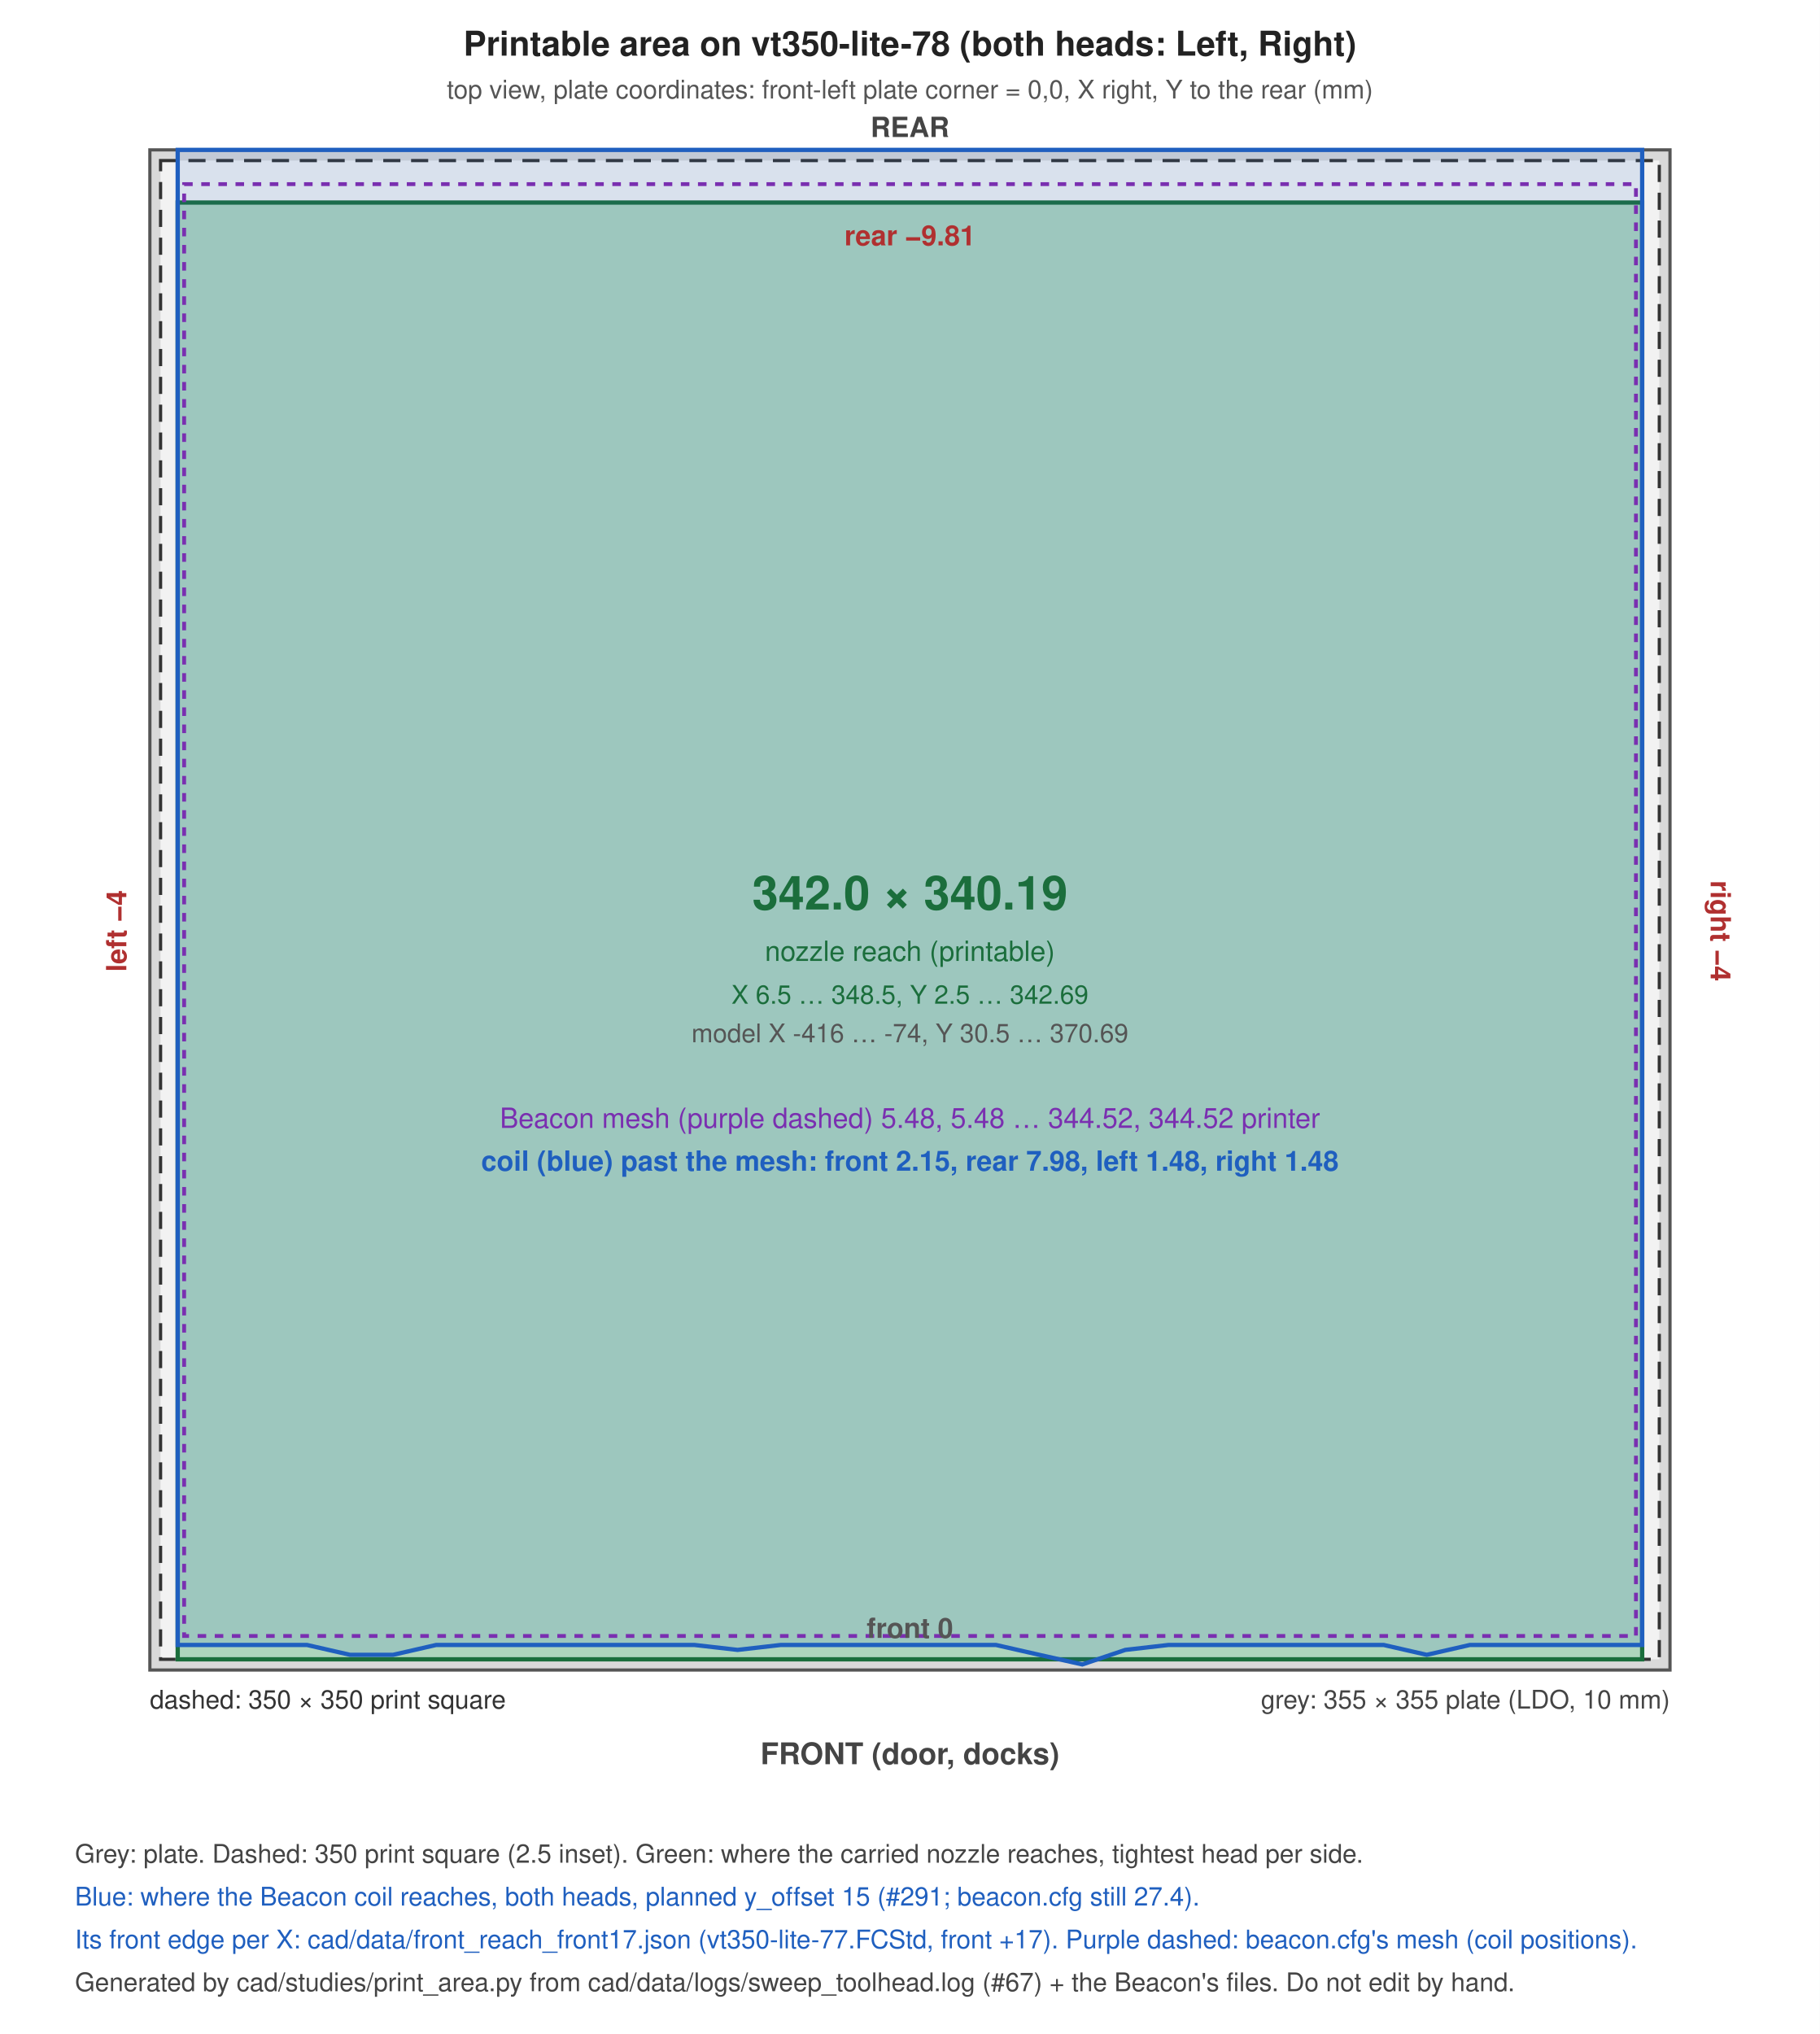
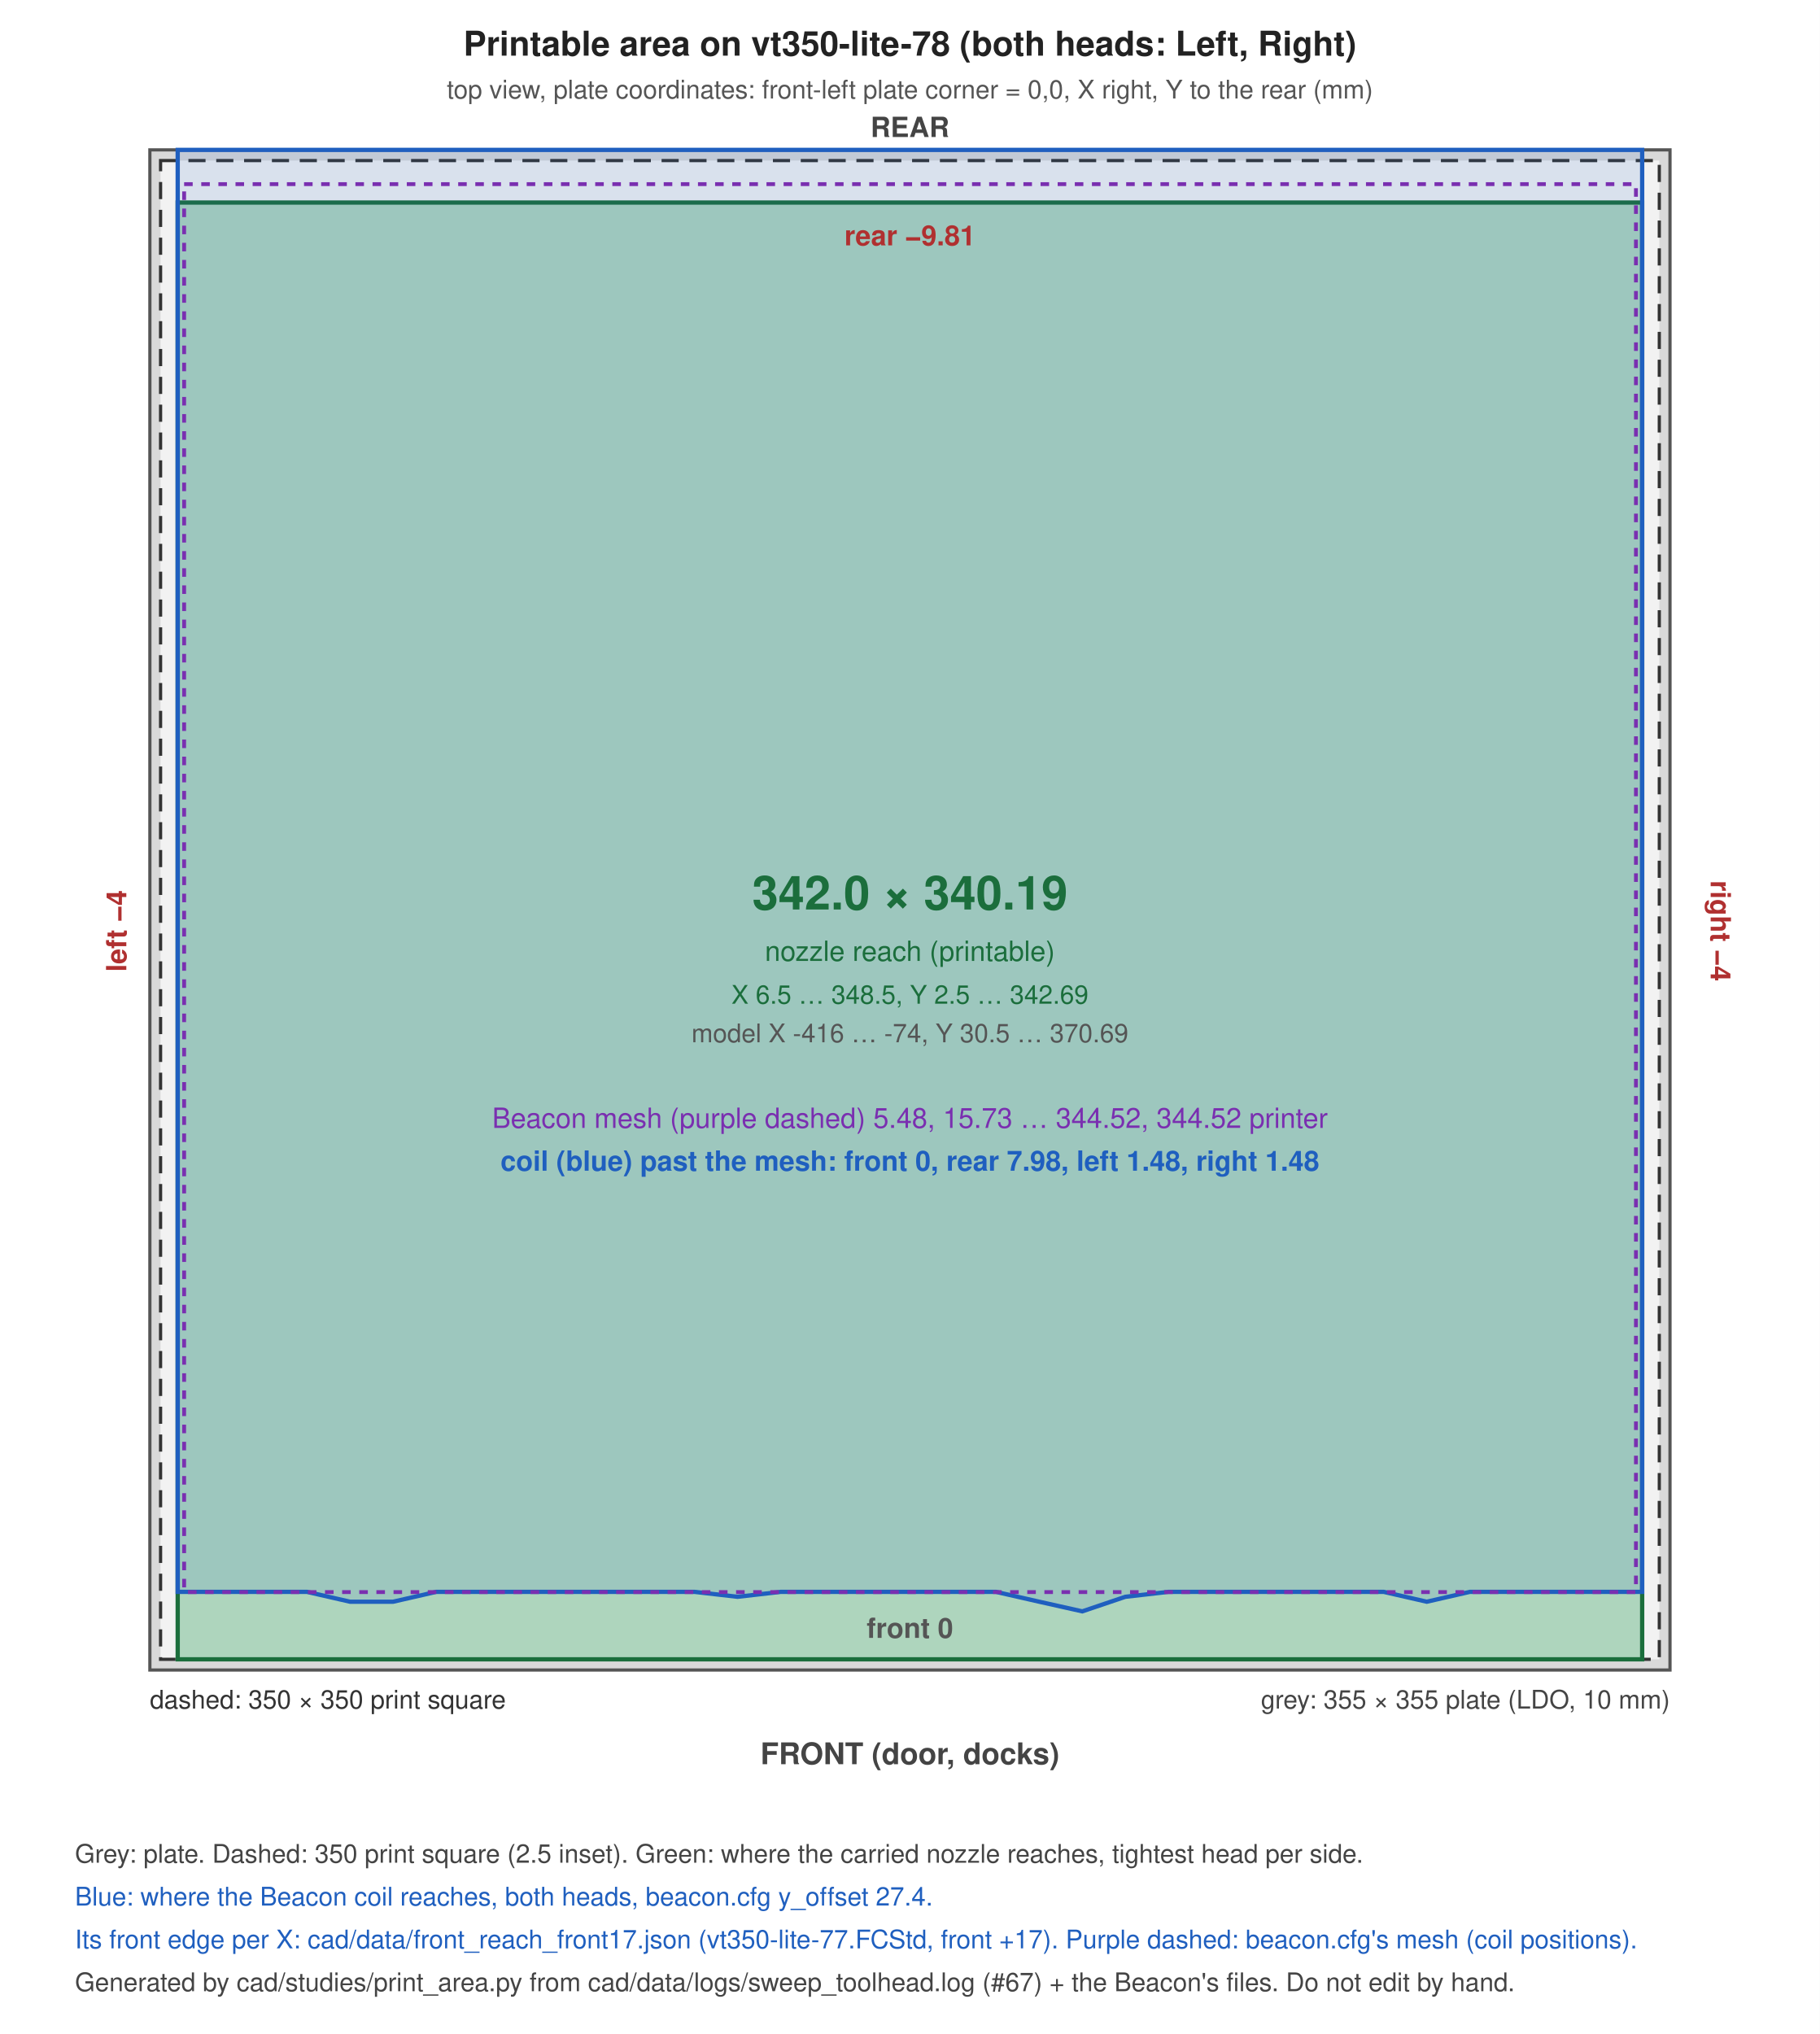
<svg xmlns="http://www.w3.org/2000/svg" width="850" height="950" viewBox="0 0 850 950" font-family="Helvetica, Arial, sans-serif">
  <rect width="100%" height="100%" fill="#ffffff" />
  <rect x="70.0" y="70.0" width="710.0" height="710.0" fill="#d9d9d9" stroke="#555" stroke-width="1.5" />
  <rect x="75.0" y="75.0" width="700.0" height="700.0" fill="#f2f2f2" stroke="#333" stroke-width="1.5" stroke-dasharray="8 5" />
  <rect x="83.0" y="94.6" width="684.0" height="680.4" fill="#2e9e5b" fill-opacity="0.35" stroke="#1b6e3c" stroke-width="2" />
-   <polygon points="83.0,768.3 103.1,768.3 123.2,768.3 143.4,768.3 163.5,772.9 183.6,772.9 203.7,768.3 223.8,768.3 243.9,768.3 264.1,768.3 284.2,768.3 304.3,768.3 324.4,768.3 344.5,770.6 364.6,768.3 384.8,768.3 404.9,768.3 425.0,768.3 445.1,768.3 465.2,768.3 485.4,772.9 505.5,777.4 525.6,770.6 545.7,768.3 565.8,768.3 585.9,768.3 606.1,768.3 626.2,768.3 646.3,768.3 666.4,772.9 686.5,768.3 706.6,768.3 726.8,768.3 746.9,768.3 767.0,768.3 767.0,70.0 83.0,70.0" fill="#1f5fbf" fill-opacity="0.12" stroke="#1f5fbf" stroke-width="2" />
-   <rect x="86.0" y="86.0" width="678.1" height="678.1" fill="none" stroke="#7a2fb0" stroke-width="1.8" stroke-dasharray="4 4" />
-   <text x="425.0" y="526.8" font-size="13" text-anchor="middle" font-weight="normal" fill="#7a2fb0">Beacon mesh (purple dashed) 5.48, 5.48 … 344.52, 344.52 printer</text>
-   <text x="425.0" y="546.8" font-size="13" text-anchor="middle" font-weight="bold" fill="#1f5fbf">coil (blue) past the mesh: front 2.15, rear 7.98, left 1.48, right 1.48</text>
-   <text x="35.0" y="890.0" font-size="12" text-anchor="start" font-weight="normal" fill="#1f5fbf">Blue: where the Beacon coil reaches, both heads, planned y_offset 15 (#291; beacon.cfg still 27.4).</text>
+   <polygon points="83.0,743.5 103.1,743.5 123.2,743.5 143.4,743.5 163.5,748.1 183.6,748.1 203.7,743.5 223.8,743.5 243.9,743.5 264.1,743.5 284.2,743.5 304.3,743.5 324.4,743.5 344.5,745.8 364.6,743.5 384.8,743.5 404.9,743.5 425.0,743.5 445.1,743.5 465.2,743.5 485.4,748.1 505.5,752.6 525.6,745.8 545.7,743.5 565.8,743.5 585.9,743.5 606.1,743.5 626.2,743.5 646.3,743.5 666.4,748.1 686.5,743.5 706.6,743.5 726.8,743.5 746.9,743.5 767.0,743.5 767.0,70.0 83.0,70.0" fill="#1f5fbf" fill-opacity="0.12" stroke="#1f5fbf" stroke-width="2" />
+   <rect x="86.0" y="86.0" width="678.1" height="657.6" fill="none" stroke="#7a2fb0" stroke-width="1.8" stroke-dasharray="4 4" />
+   <text x="425.0" y="526.8" font-size="13" text-anchor="middle" font-weight="normal" fill="#7a2fb0">Beacon mesh (purple dashed) 5.48, 15.73 … 344.52, 344.52 printer</text>
+   <text x="425.0" y="546.8" font-size="13" text-anchor="middle" font-weight="bold" fill="#1f5fbf">coil (blue) past the mesh: front 0, rear 7.98, left 1.48, right 1.48</text>
+   <text x="35.0" y="890.0" font-size="12" text-anchor="start" font-weight="normal" fill="#1f5fbf">Blue: where the Beacon coil reaches, both heads, beacon.cfg y_offset 27.4.</text>
  <text x="35.0" y="910.0" font-size="12" text-anchor="start" font-weight="normal" fill="#1f5fbf">Its front edge per X: cad/data/front_reach_front17.json (vt350-lite-77.FCStd, front +17). Purple dashed: beacon.cfg's mesh (coil positions).</text>
  <text x="425.0" y="26.0" font-size="16" text-anchor="middle" font-weight="bold" fill="#222">Printable area on vt350-lite-78 (both heads: Left, Right)</text>
  <text x="425.0" y="46.0" font-size="12" text-anchor="middle" font-weight="normal" fill="#555">top view, plate coordinates: front-left plate corner = 0,0, X right, Y to the rear (mm)</text>
  <text x="780.0" y="798.0" font-size="12" text-anchor="end" font-weight="normal" fill="#444">grey: 355 × 355 plate (LDO, 10 mm)</text>
  <text x="70.0" y="798.0" font-size="12" text-anchor="start" font-weight="normal" fill="#333">dashed: 350 × 350 print square</text>
  <text x="425.0" y="424.8" font-size="22" text-anchor="middle" font-weight="bold" fill="#1b6e3c">342.0 × 340.19</text>
  <text x="425.0" y="448.8" font-size="13" text-anchor="middle" font-weight="normal" fill="#1b6e3c">nozzle reach (printable)</text>
  <text x="425.0" y="468.8" font-size="12" text-anchor="middle" font-weight="normal" fill="#1b6e3c">X 6.5 … 348.5, Y 2.5 … 342.69</text>
  <text x="425.0" y="486.8" font-size="12" text-anchor="middle" font-weight="normal" fill="#555">model X -416 … -74, Y 30.5 … 370.69</text>
  <text x="425.0" y="114.6" font-size="13" text-anchor="middle" font-weight="bold" fill="#b03030">rear −9.81</text>
  <text x="425.0" y="765.0" font-size="13" text-anchor="middle" font-weight="bold" fill="#555">front 0</text>
  <text x="59.0" y="434.8" font-size="13" text-anchor="middle" font-weight="bold" fill="#b03030" transform="rotate(-90 59.0 434.8)">left −4</text>
  <text x="799.0" y="434.8" font-size="13" text-anchor="middle" font-weight="bold" fill="#b03030" transform="rotate(90 799.0 434.8)">right −4</text>
  <text x="425.0" y="824.0" font-size="14" text-anchor="middle" font-weight="bold" fill="#444">FRONT (door, docks)</text>
  <text x="425.0" y="64.0" font-size="13" text-anchor="middle" font-weight="bold" fill="#444">REAR</text>
  <text x="35.0" y="870.0" font-size="12" text-anchor="start" font-weight="normal" fill="#444">Grey: plate. Dashed: 350 print square (2.5 inset). Green: where the carried nozzle reaches, tightest head per side.</text>
  <text x="35.0" y="930.0" font-size="12" text-anchor="start" font-weight="normal" fill="#444">Generated by cad/studies/print_area.py from cad/data/logs/sweep_toolhead.log (#67) + the Beacon's files. Do not edit by hand.</text>
</svg>
